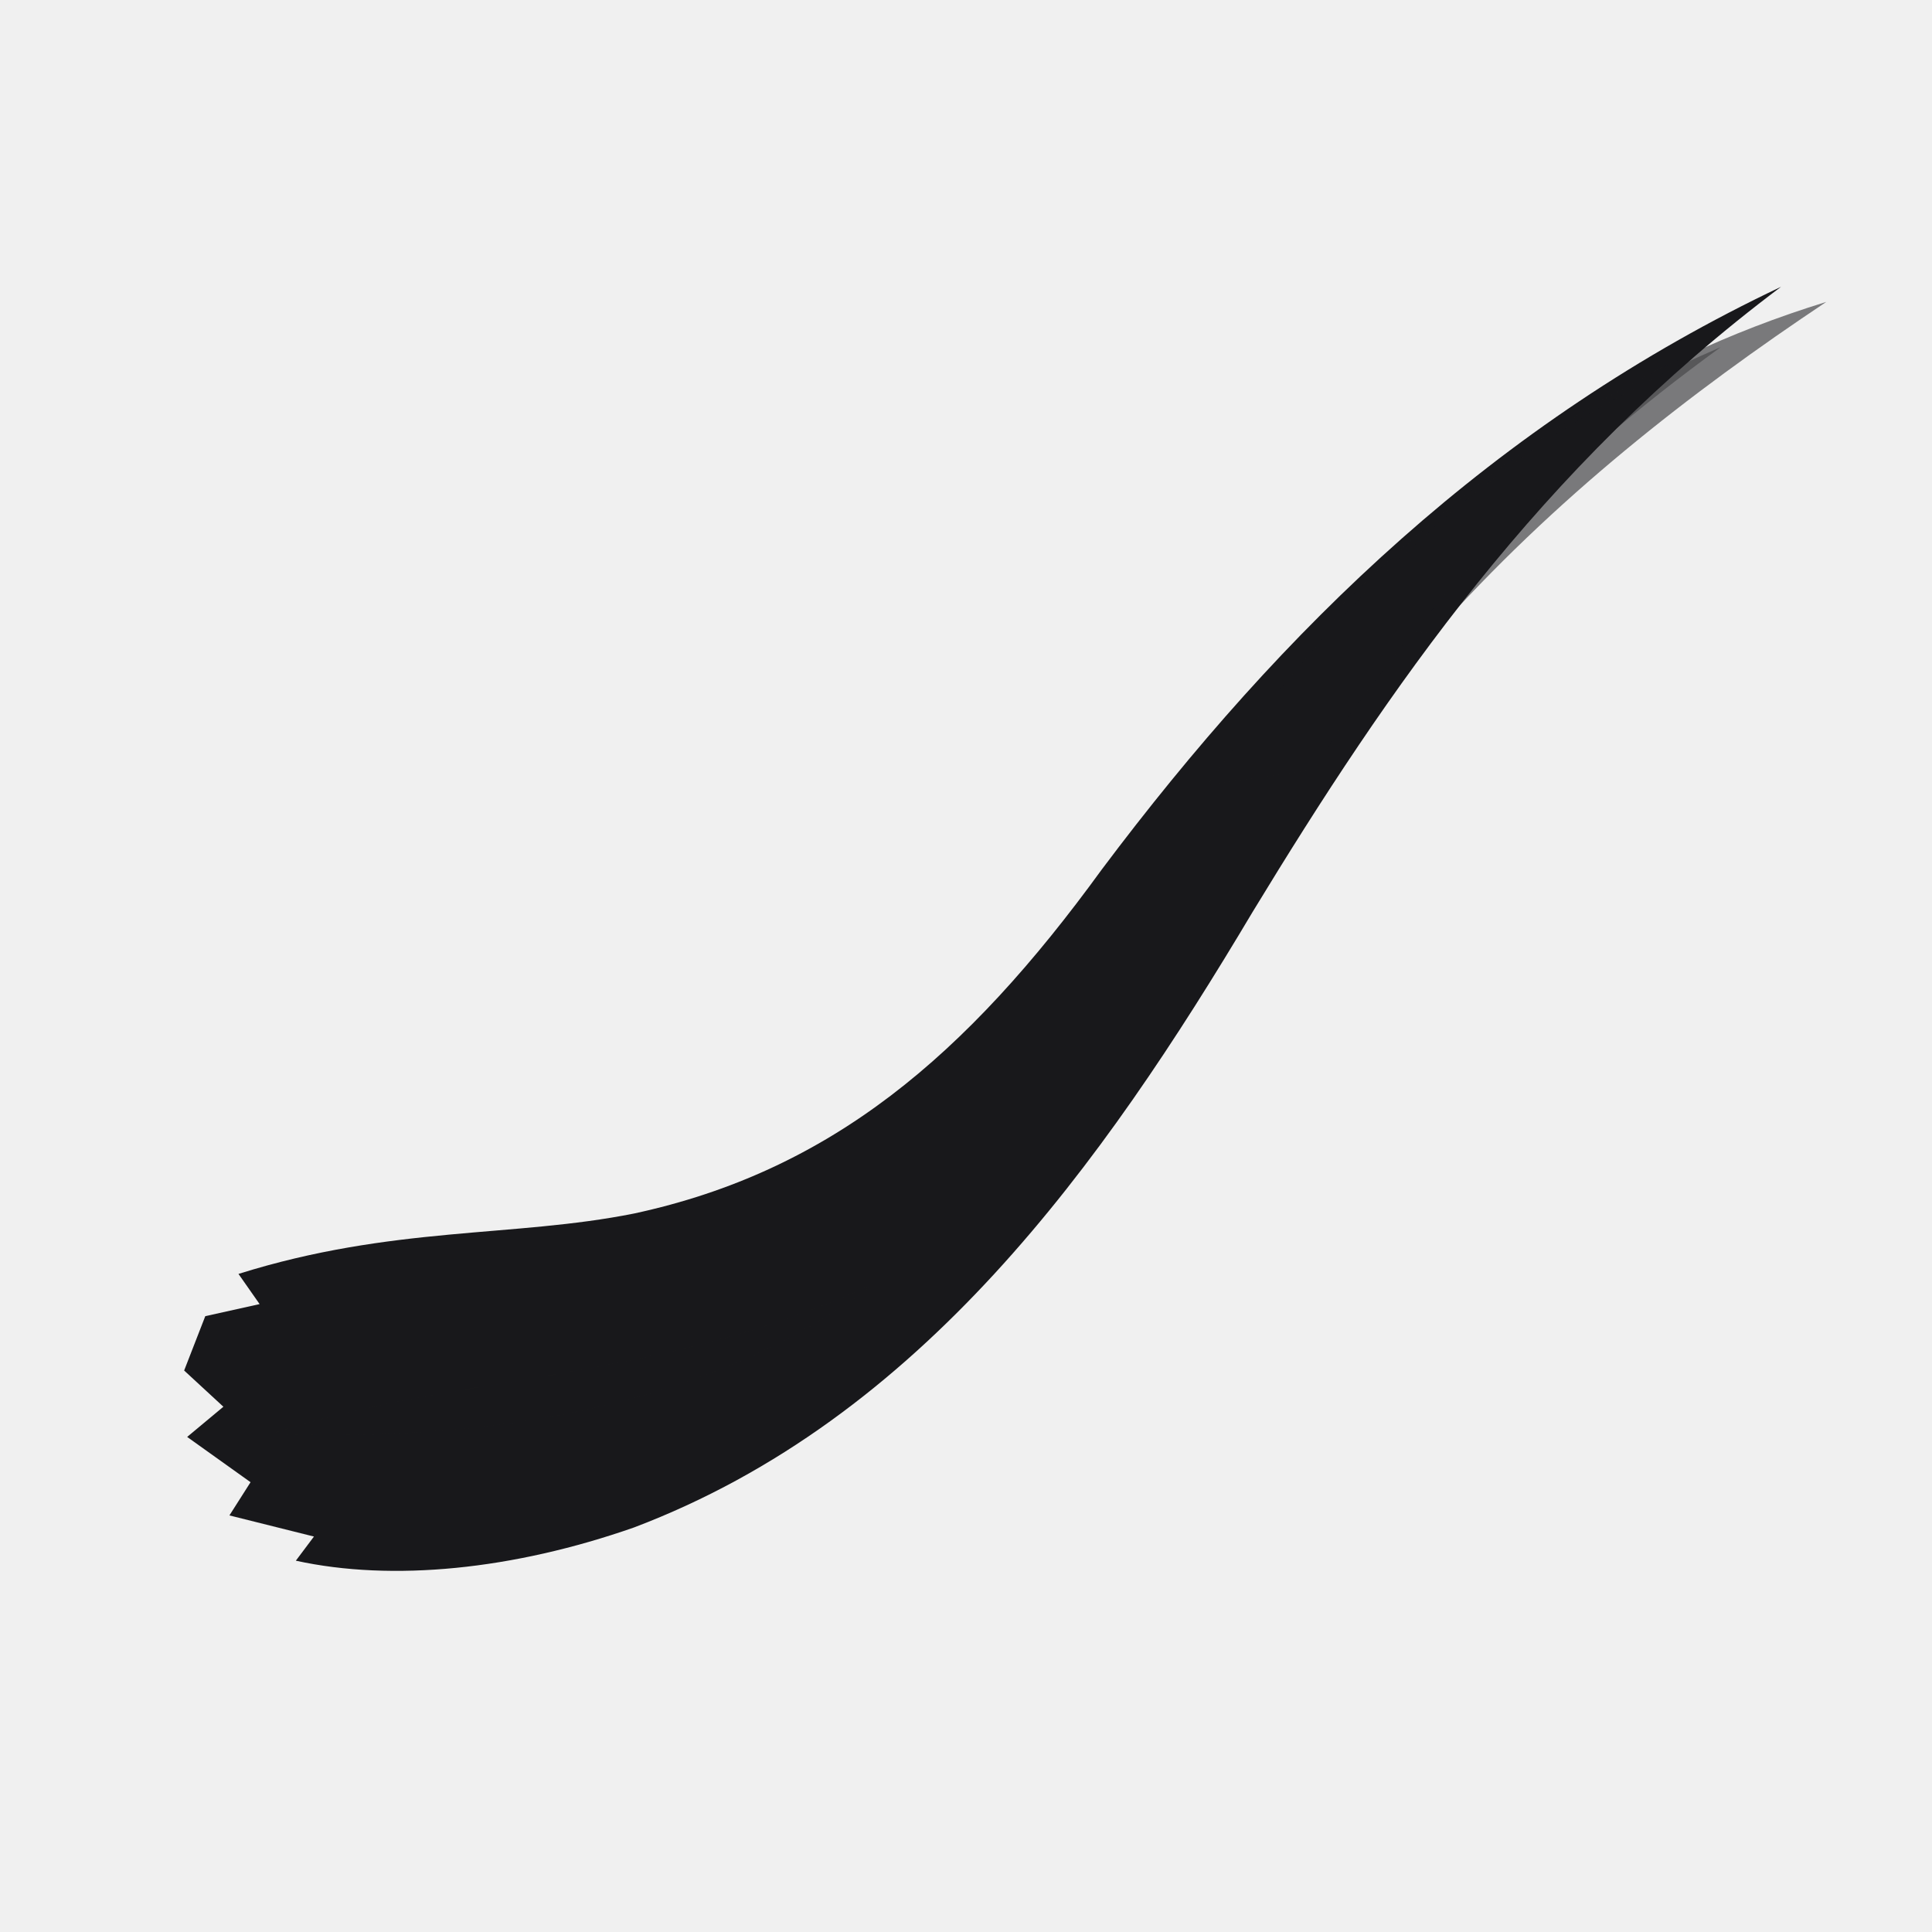
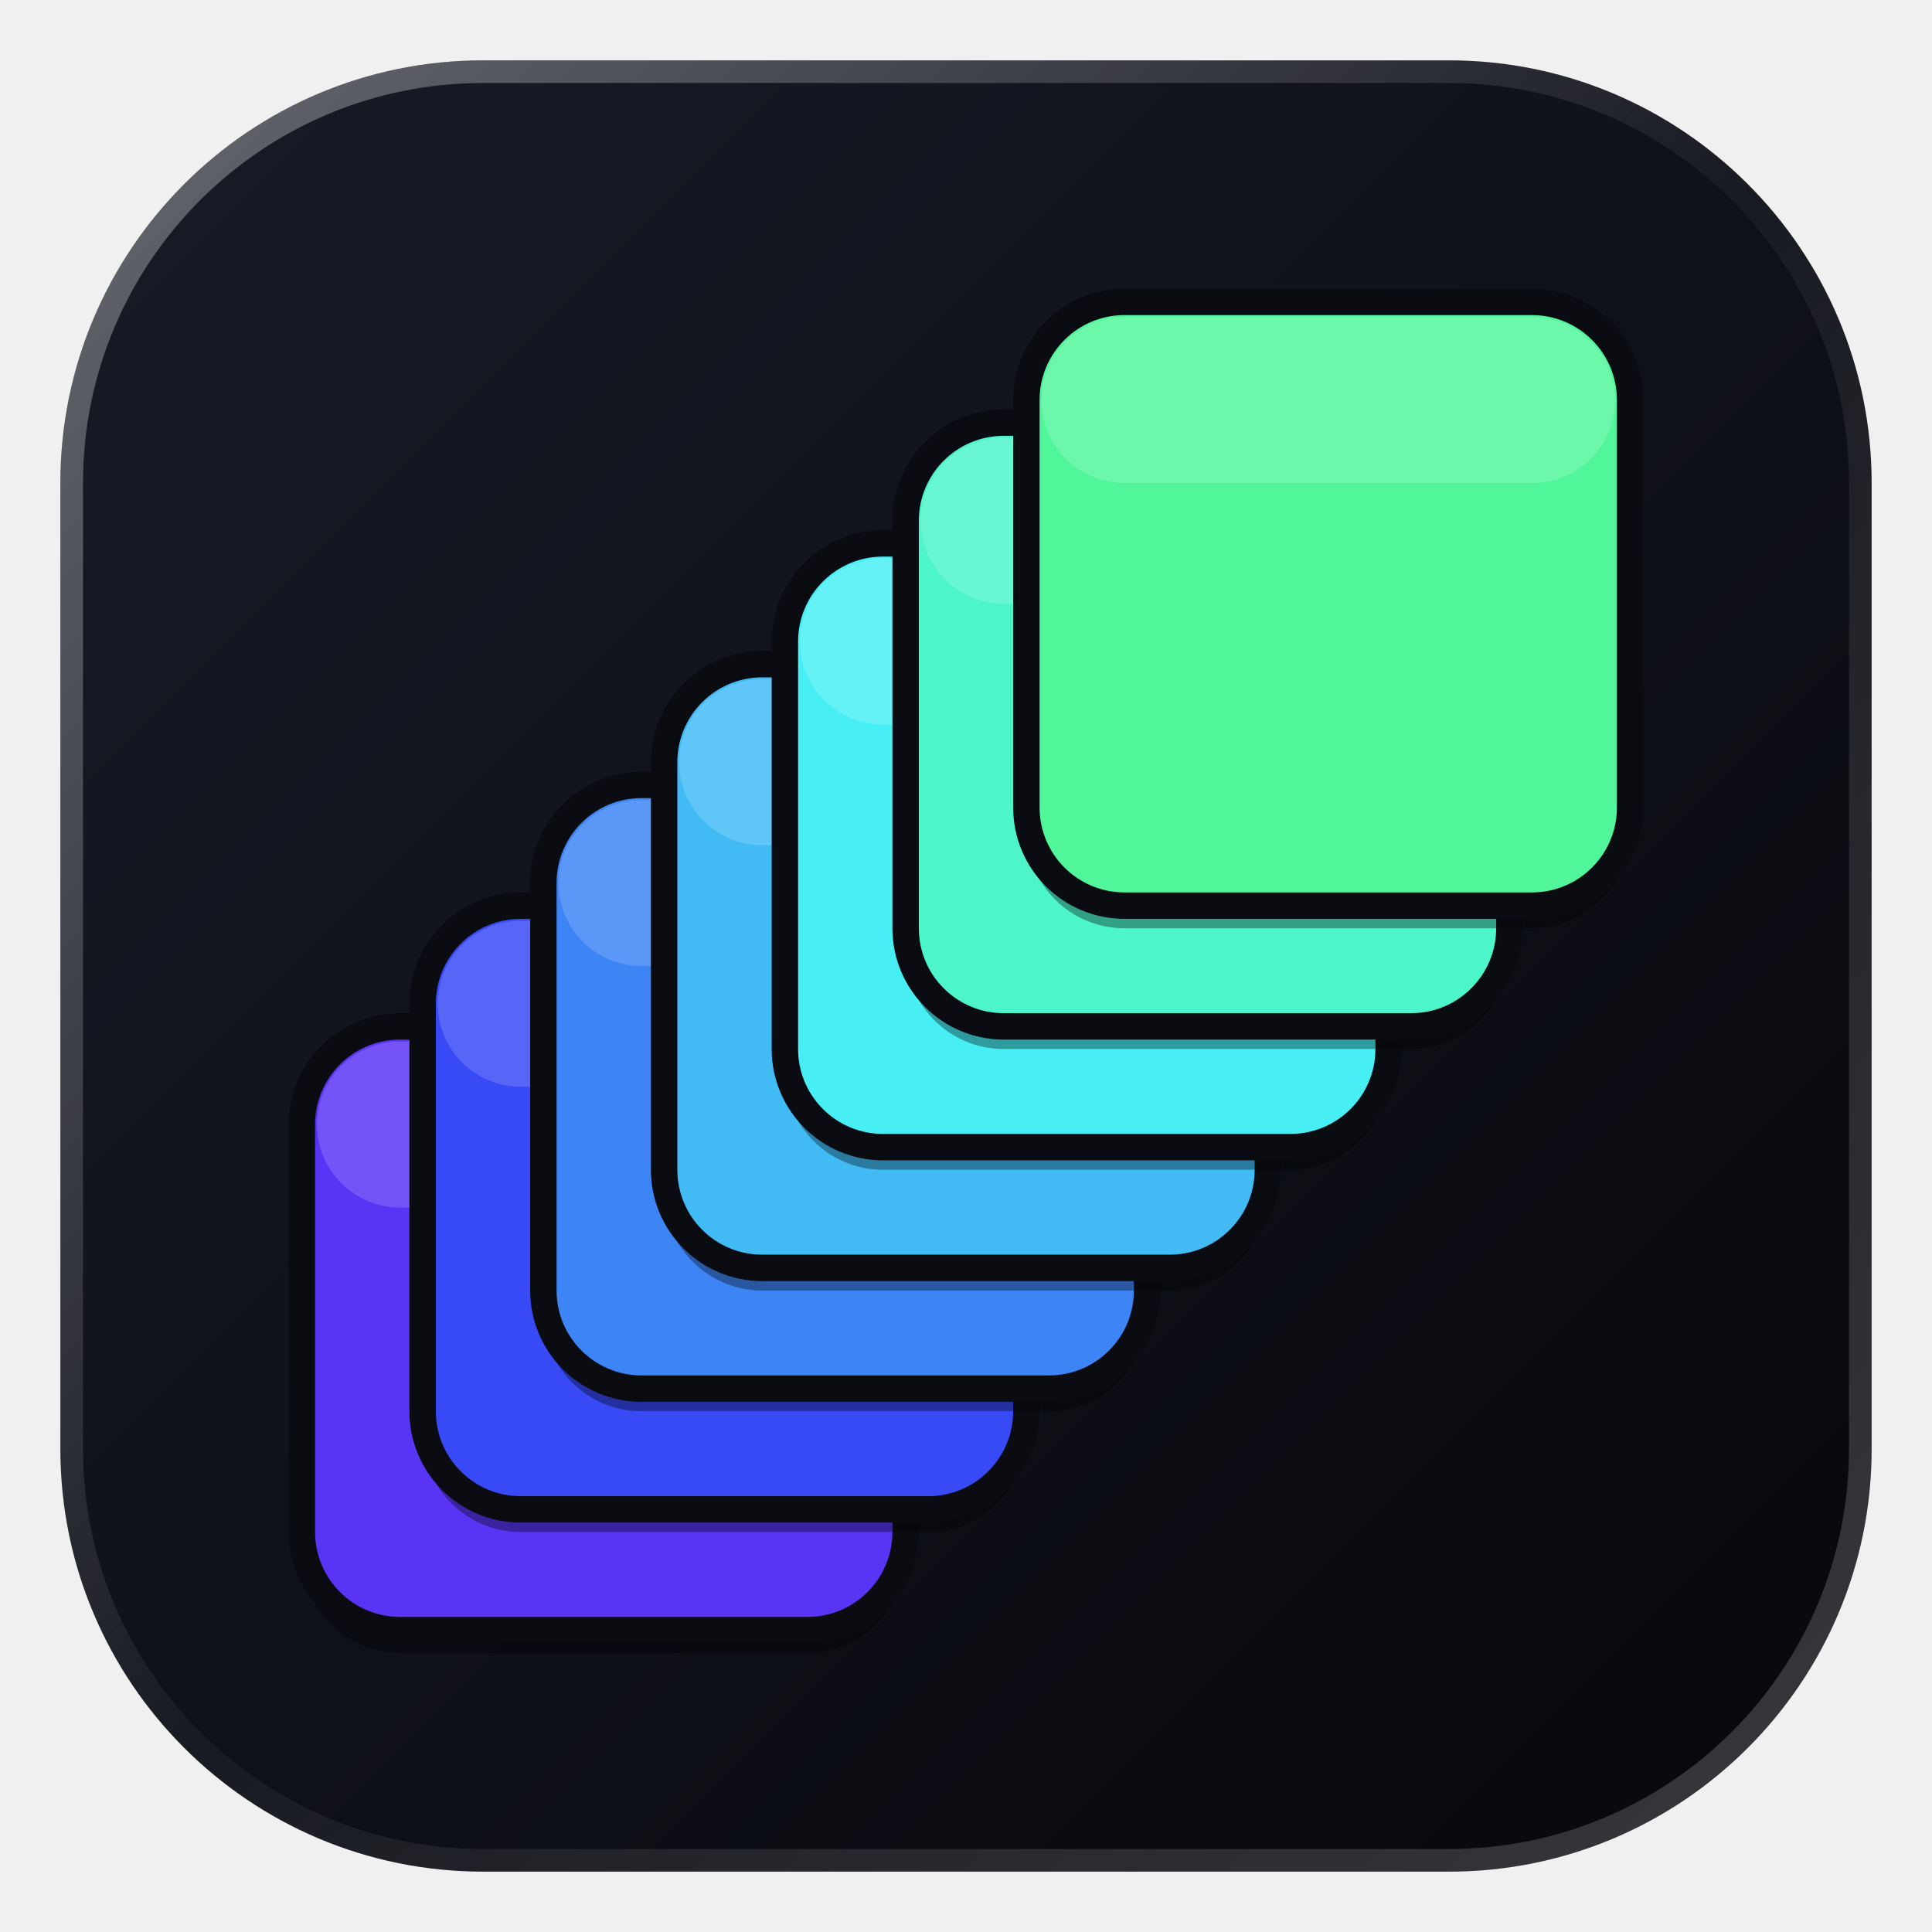
- <svg xmlns="http://www.w3.org/2000/svg" viewBox="0 0 64 64">
-   <style>path{fill:#18181b}@media (prefers-color-scheme:dark){path{fill:#fafafa}}</style>
-   <path d="M6.8 43.6L8.6 43.2L7.9 42.2C13 40.6 17 41 21 40.2C27.5 38.8 32 35 36.5 28.8C42.5 20.8 49.5 14 59 9.5C51 15.5 46 22.8 41.5 30.2C36.5 38.6 30.5 47 21 50.6C17 52 13 52.4 9.8 51.7L10.4 50.9L7.6 50.2L8.3 49.1L6.2 47.6L7.4 46.6L6.1 45.4Z" />
-   <path d="M44 20.5C49 15.5 54 12 60.5 10C56 13 51.5 16.5 47.5 21Z" opacity=".55" />
-   <path d="M40 26C45 19 50 14.5 57 11.5C51.5 15.5 47 20 43.5 25.5Z" opacity=".35" />
-   <path d="M9 47.5C15 45.5 22 45.8 29 42.5C24 46.3 17 47.8 9 47.5Z" opacity=".25" />
+ <svg xmlns="http://www.w3.org/2000/svg" viewBox="0 0 256 256">
+   <defs>
+     <linearGradient id="bg" x1="0" y1="0" x2="1" y2="1">
+       <stop offset="0" stop-color="#181b27" />
+       <stop offset="1" stop-color="#07080c" />
+     </linearGradient>
+     <linearGradient id="rim" x1="0" y1="0" x2="1" y2="1">
+       <stop offset="0" stop-color="#fff" stop-opacity=".35" />
+       <stop offset=".5" stop-color="#fff" stop-opacity=".04" />
+       <stop offset="1" stop-color="#fff" stop-opacity=".2" />
+     </linearGradient>
+   </defs>
+   <rect x="8" y="8" width="240" height="240" rx="56" fill="url(#bg)" />
+   <rect x="9.5" y="9.5" width="237" height="237" rx="54.5" fill="none" stroke="url(#rim)" stroke-width="3" />
+   <g>
+     <rect x="40" y="139" width="80" height="80" rx="13" fill="#000" opacity=".35" />
+     <rect x="40" y="136" width="80" height="80" rx="13" fill="hsl(252 90% 58%)" stroke="#0a0c12" stroke-width="3.5" />
+     <rect x="42" y="138" width="76" height="22" rx="11" fill="#fff" opacity=".16" />
+   </g>
+   <g>
+     <rect x="56" y="123" width="80" height="80" rx="13" fill="#000" opacity=".35" />
+     <rect x="56" y="120" width="80" height="80" rx="13" fill="hsl(234.5 90% 59%)" stroke="#0a0c12" stroke-width="3.5" />
+     <rect x="58" y="122" width="76" height="22" rx="11" fill="#fff" opacity=".16" />
+   </g>
+   <g>
+     <rect x="72" y="107" width="80" height="80" rx="13" fill="#000" opacity=".35" />
+     <rect x="72" y="104" width="80" height="80" rx="13" fill="hsl(217 90% 60%)" stroke="#0a0c12" stroke-width="3.5" />
+     <rect x="74" y="106" width="76" height="22" rx="11" fill="#fff" opacity=".16" />
+   </g>
+   <g>
+     <rect x="88" y="91" width="80" height="80" rx="13" fill="#000" opacity=".35" />
+     <rect x="88" y="88" width="80" height="80" rx="13" fill="hsl(199.5 90% 61%)" stroke="#0a0c12" stroke-width="3.5" />
+     <rect x="90" y="90" width="76" height="22" rx="11" fill="#fff" opacity=".16" />
+   </g>
+   <g>
+     <rect x="104" y="75" width="80" height="80" rx="13" fill="#000" opacity=".35" />
+     <rect x="104" y="72" width="80" height="80" rx="13" fill="hsl(182 90% 62%)" stroke="#0a0c12" stroke-width="3.5" />
+     <rect x="106" y="74" width="76" height="22" rx="11" fill="#fff" opacity=".16" />
+   </g>
+   <g>
+     <rect x="120" y="59" width="80" height="80" rx="13" fill="#000" opacity=".35" />
+     <rect x="120" y="56" width="80" height="80" rx="13" fill="hsl(164.5 90% 63%)" stroke="#0a0c12" stroke-width="3.5" />
+     <rect x="122" y="58" width="76" height="22" rx="11" fill="#fff" opacity=".16" />
+   </g>
+   <g>
+     <rect x="136" y="43" width="80" height="80" rx="13" fill="#000" opacity=".35" />
+     <rect x="136" y="40" width="80" height="80" rx="13" fill="hsl(147 90% 64%)" stroke="#0a0c12" stroke-width="3.5" />
+     <rect x="138" y="42" width="76" height="22" rx="11" fill="#fff" opacity=".16" />
+   </g>
</svg>
